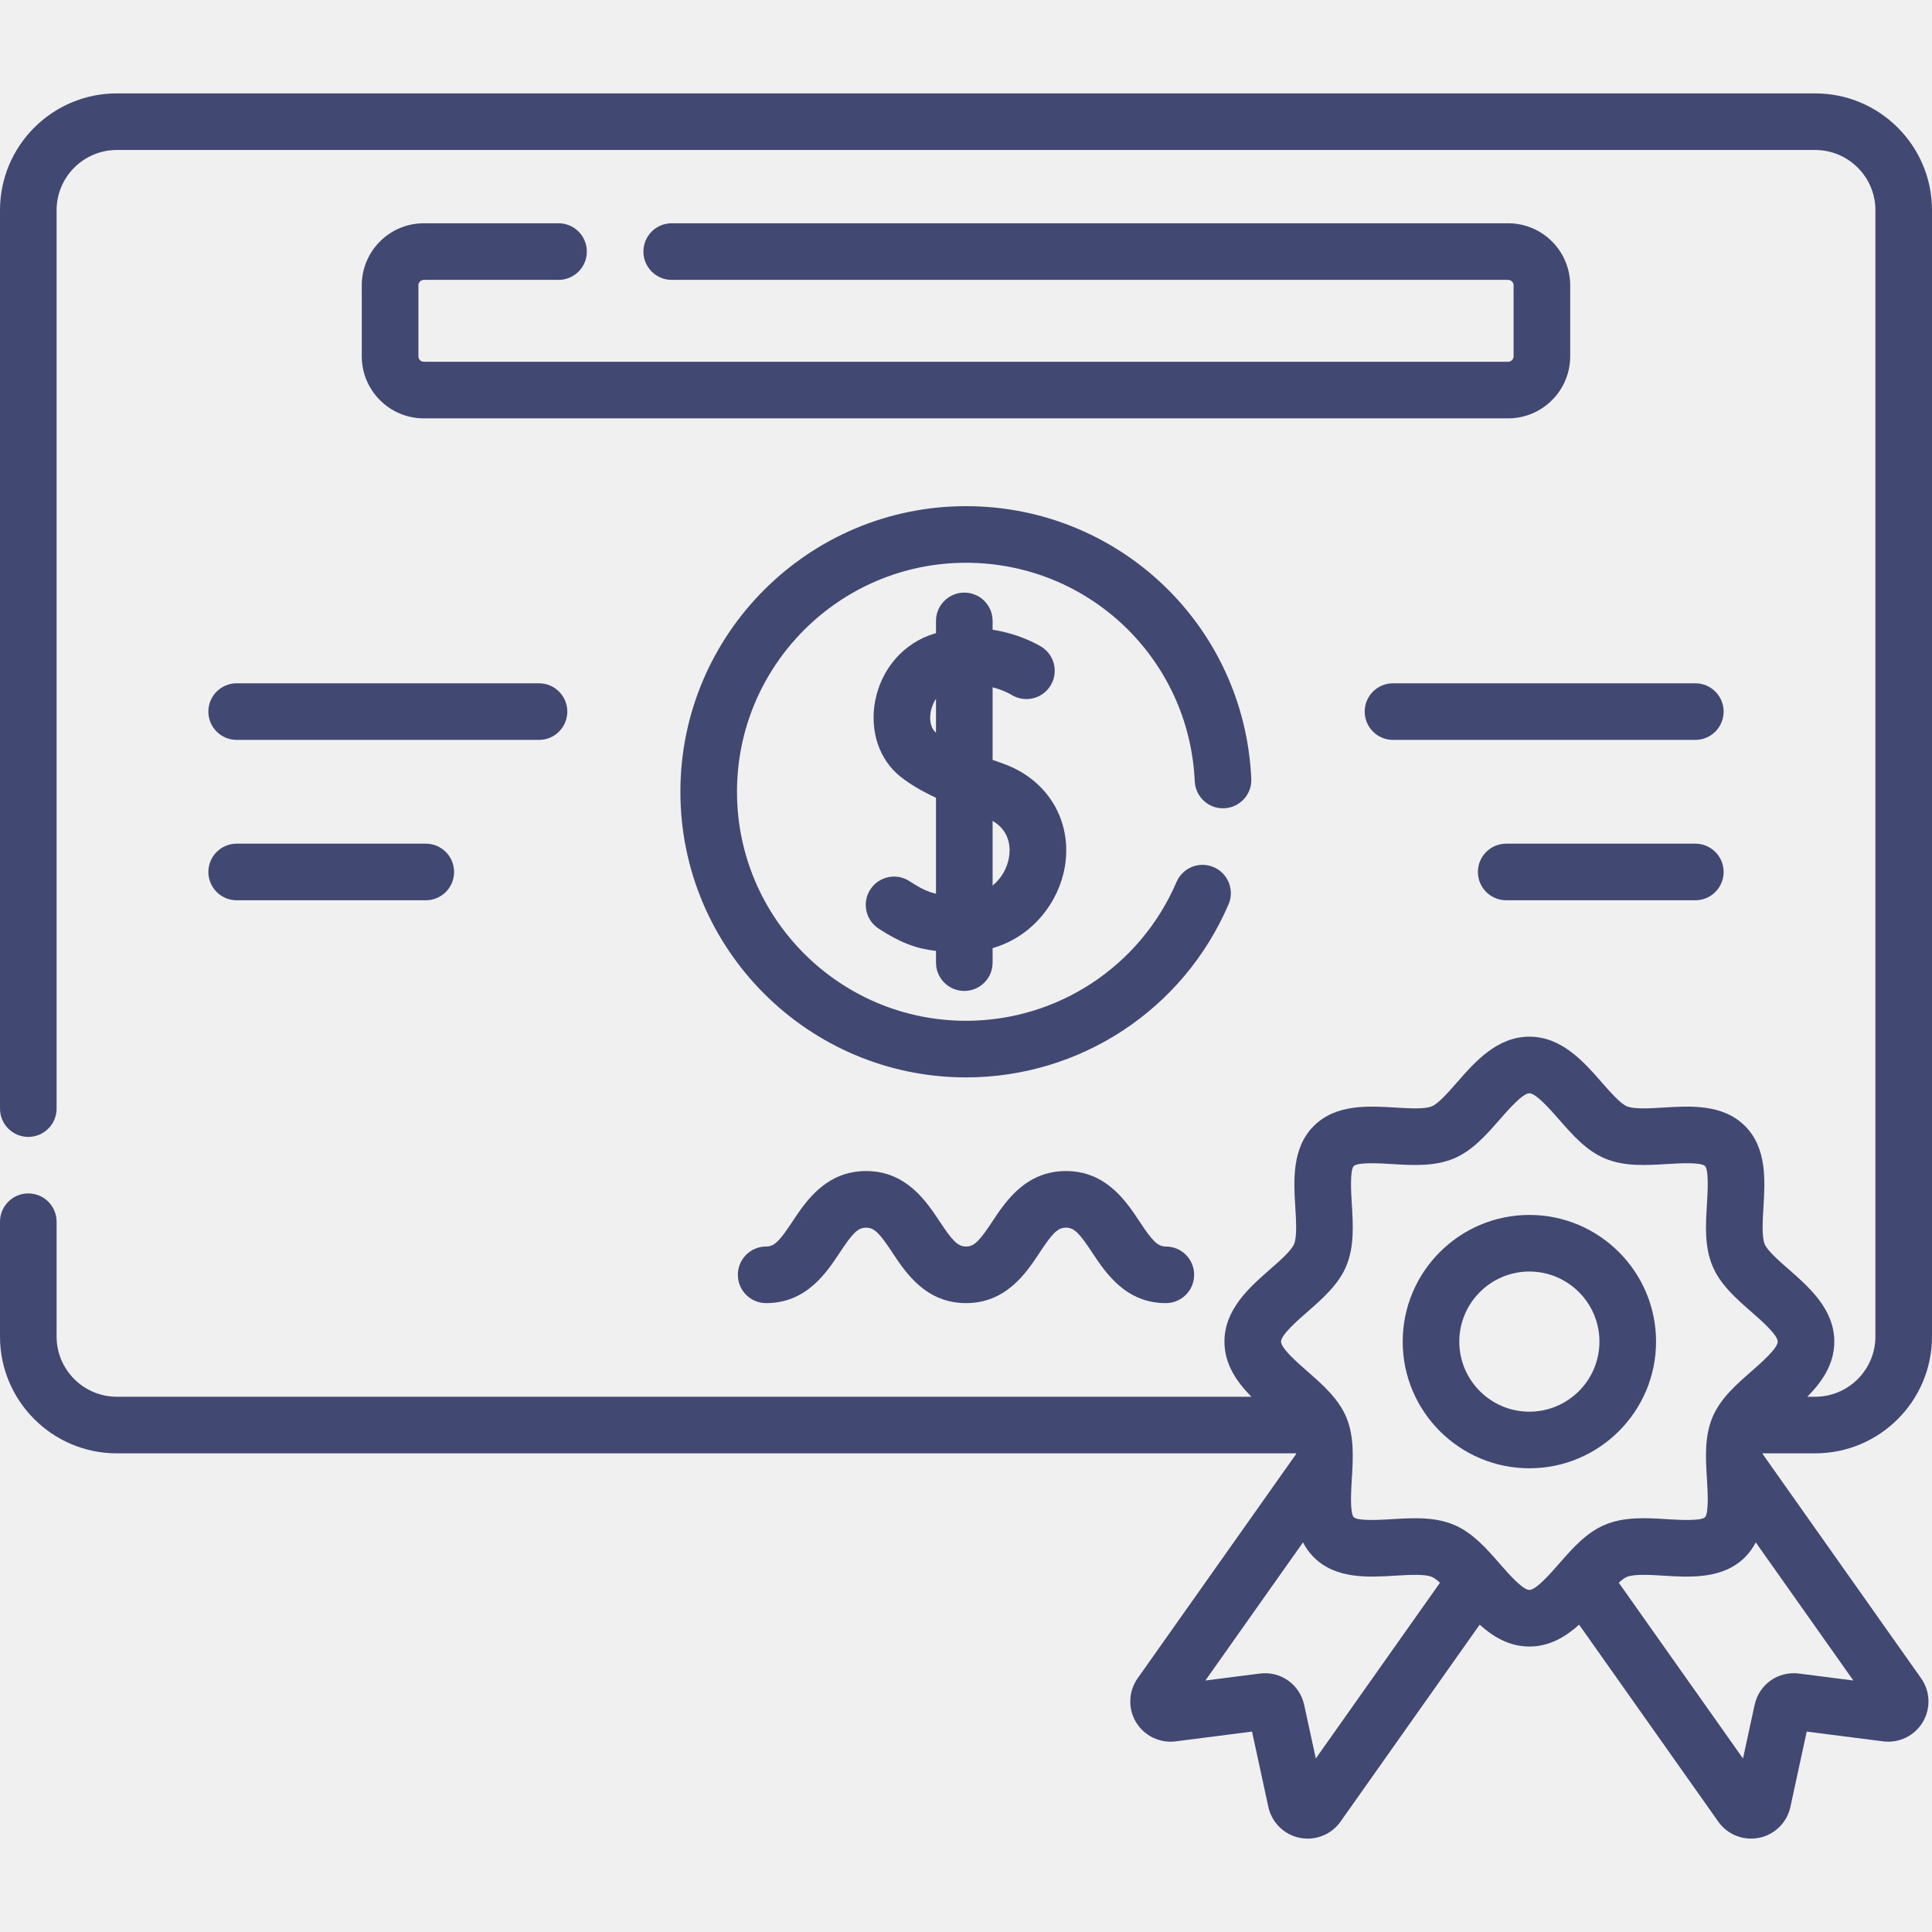
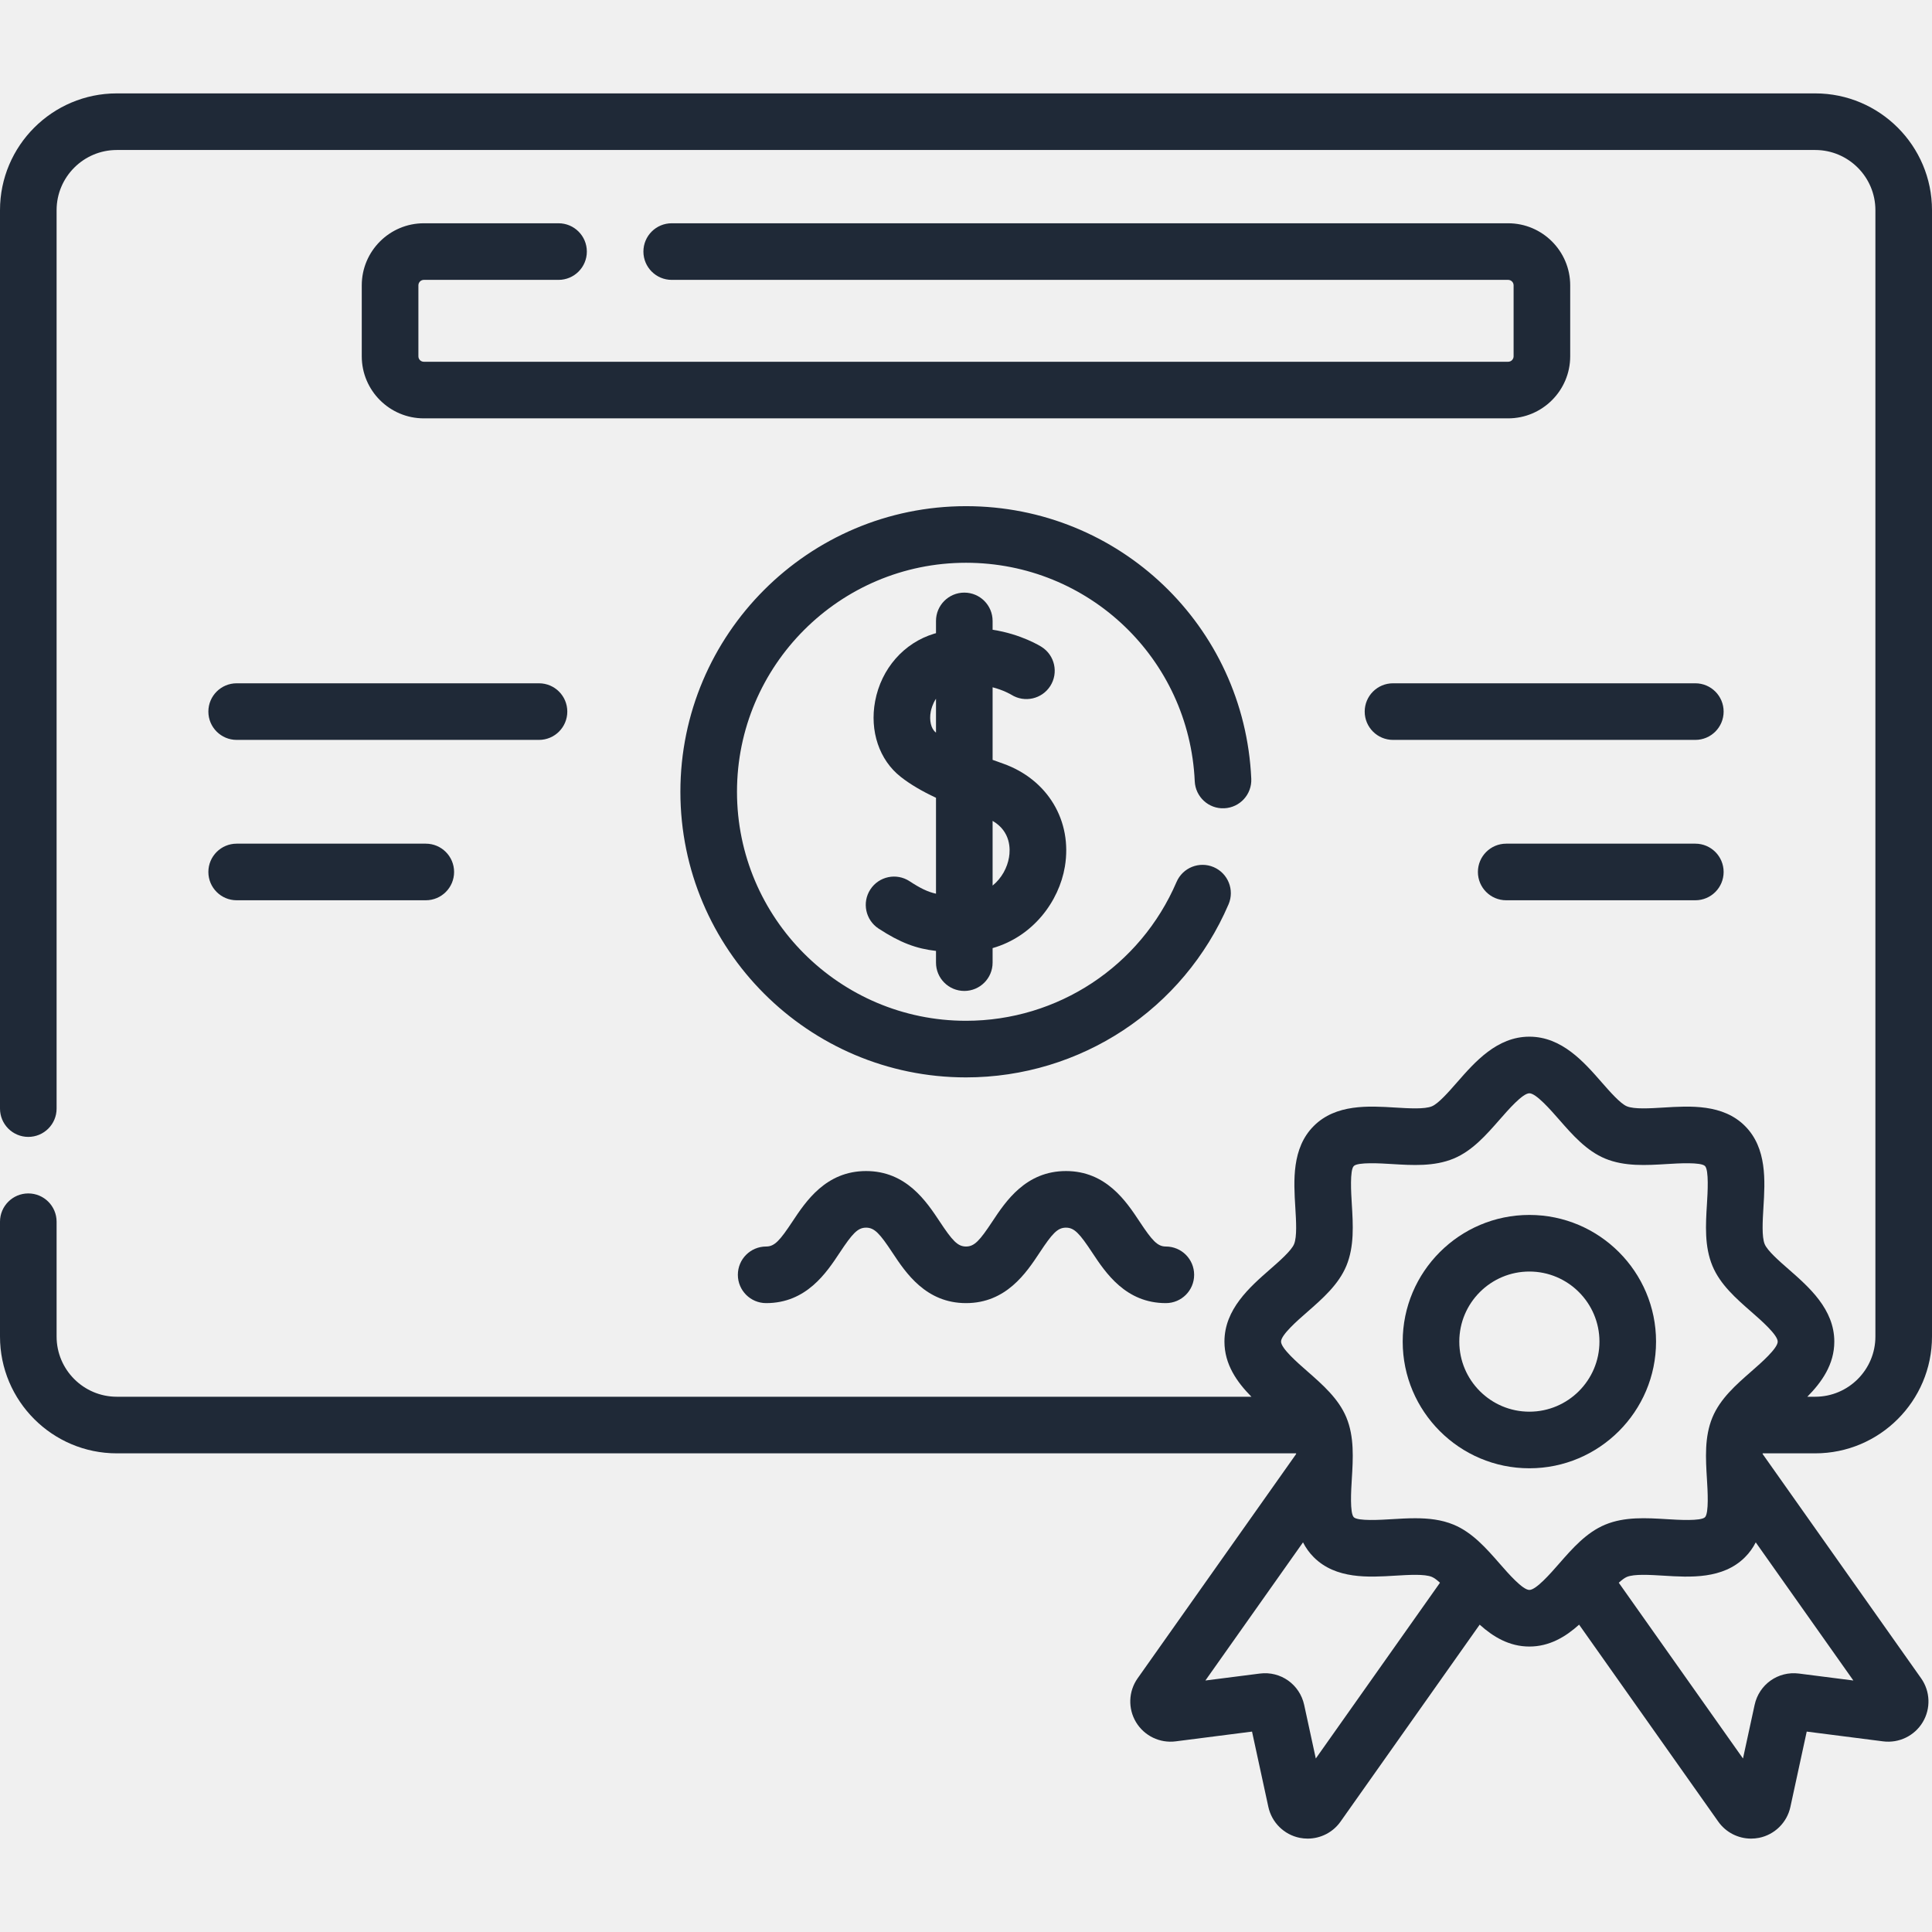
<svg xmlns="http://www.w3.org/2000/svg" width="512" height="512" viewBox="0 0 512 512" fill="none">
  <g clip-path="url(#clip0_156850_372)">
-     <path d="M512 55.7V354.2C512 371.27 498.12 385.15 481.05 385.15H467.12V385.33L509.11 444.76C511.55 448.21 511.72 452.78 509.54 456.4C507.37 460.02 503.24 462.01 499.06 461.48L478.8 458.89L474.47 478.86C473.58 482.98 470.32 486.2 466.19 487.04C465.48 487.18 464.76 487.25 464.06 487.25C460.64 487.25 457.38 485.61 455.36 482.75L418.48 430.55C414.88 433.79 410.61 436.35 405.3 436.35C399.99 436.35 395.72 433.79 392.13 430.55L355.25 482.75C353.23 485.61 349.96 487.25 346.54 487.25C345.84 487.25 345.13 487.18 344.42 487.04C340.28 486.2 337.03 482.98 336.13 478.86L331.8 458.89L311.54 461.48C307.36 462.01 303.24 460.02 301.06 456.4C298.88 452.78 299.05 448.21 301.49 444.76L343.49 385.33C343.48 385.27 343.48 385.21 343.48 385.15H30.95C13.88 385.15 0 371.27 0 354.2V323.77C0 319.63 3.36 316.27 7.5 316.27C11.64 316.27 15 319.63 15 323.77V354.2C15 363 22.16 370.15 30.95 370.15H331.64C327.8 366.26 324.49 361.58 324.49 355.54C324.49 346.96 331.19 341.1 336.57 336.39C339.09 334.19 342.22 331.44 342.94 329.71C343.75 327.76 343.49 323.62 343.27 319.96C342.84 312.96 342.3 304.25 348.16 298.4C354.01 292.54 362.72 293.08 369.72 293.51C373.38 293.73 377.53 293.99 379.47 293.18C381.21 292.46 383.95 289.33 386.15 286.81C390.86 281.43 396.72 274.73 405.3 274.73C413.89 274.73 419.75 281.43 424.45 286.81C426.66 289.33 429.4 292.46 431.13 293.18C433.08 293.99 437.22 293.73 440.88 293.51C447.88 293.08 456.59 292.54 462.44 298.4C468.3 304.26 467.76 312.96 467.33 319.96C467.11 323.62 466.86 327.77 467.66 329.71C468.38 331.45 471.51 334.19 474.03 336.39C479.41 341.1 486.11 346.96 486.11 355.54C486.11 361.58 482.8 366.26 478.96 370.15H481.05C489.84 370.15 497 363 497 354.2V55.7C497 46.9 489.84 39.75 481.05 39.75H30.95C22.16 39.75 15 46.9 15 55.7V293.79C15 297.93 11.64 301.29 7.5 301.29C3.36 301.29 0 297.93 0 293.79V55.7C0 38.63 13.88 24.75 30.95 24.75H481.05C498.12 24.75 512 38.63 512 55.7ZM491.16 445.35L465.29 408.74C464.57 410.15 463.65 411.48 462.44 412.68C456.59 418.54 447.88 418.01 440.88 417.57C437.23 417.35 433.08 417.09 431.13 417.9C430.52 418.16 429.78 418.72 428.99 419.44L461.91 466.02L464.99 451.82C466.17 446.38 471.22 442.8 476.75 443.51L491.16 445.35ZM471.11 355.54C471.11 353.77 466.76 349.95 464.16 347.68C460.08 344.11 455.87 340.43 453.81 335.46C451.67 330.31 452.02 324.58 452.36 319.04C452.54 316.14 452.91 310.08 451.84 309.01C450.76 307.93 444.71 308.3 441.8 308.48C436.26 308.82 430.54 309.17 425.39 307.04C420.42 304.98 416.73 300.76 413.17 296.69C410.89 294.09 407.08 289.73 405.3 289.73C403.52 289.73 399.71 294.09 397.44 296.69C393.87 300.76 390.19 304.98 385.22 307.04C380.07 309.17 374.34 308.82 368.8 308.48C365.89 308.3 359.84 307.93 358.77 309.01C357.69 310.08 358.06 316.13 358.24 319.04C358.58 324.58 358.93 330.31 356.8 335.46C354.73 340.43 350.52 344.11 346.45 347.68C343.84 349.95 339.49 353.76 339.49 355.54C339.49 357.32 343.85 361.13 346.45 363.4C350.52 366.97 354.73 370.65 356.8 375.63C358.93 380.77 358.58 386.5 358.24 392.04C358.06 394.95 357.69 401 358.77 402.08C359.84 403.15 365.89 402.78 368.8 402.6C370.87 402.47 372.97 402.35 375.05 402.35C378.54 402.35 381.99 402.71 385.22 404.05C390.19 406.11 393.88 410.32 397.44 414.39C399.71 417 403.52 421.35 405.3 421.35C407.08 421.35 410.89 417 413.17 414.39C416.73 410.32 420.42 406.11 425.39 404.05C430.53 401.91 436.26 402.26 441.8 402.6C444.71 402.78 450.76 403.15 451.84 402.08C452.91 401 452.54 394.95 452.36 392.04C452.02 386.5 451.67 380.78 453.81 375.63C455.87 370.66 460.08 366.97 464.15 363.41C466.76 361.13 471.11 357.32 471.11 355.54ZM348.7 466.02L381.61 419.44C380.82 418.72 380.08 418.15 379.47 417.9C377.52 417.09 373.38 417.35 369.72 417.57C362.72 418 354.01 418.54 348.16 412.68C346.95 411.48 346.03 410.15 345.31 408.74L319.44 445.35L333.86 443.51C339.38 442.8 344.43 446.38 345.62 451.82L348.7 466.02Z" fill="#414871" />
-     <path d="M449.28 181.08C453.42 181.08 456.78 184.43 456.78 188.58C456.78 192.72 453.42 196.08 449.28 196.08H369.16C365.02 196.08 361.66 192.72 361.66 188.58C361.66 184.43 365.02 181.08 369.16 181.08H449.28Z" fill="#414871" />
-     <path d="M449.28 223.58C453.42 223.58 456.78 226.94 456.78 231.08C456.78 235.23 453.42 238.58 449.28 238.58H399.16C395.02 238.58 391.66 235.23 391.66 231.08C391.66 226.94 395.02 223.58 399.16 223.58H449.28Z" fill="#414871" />
-     <path d="M405.3 321.97C423.81 321.97 438.87 337.03 438.87 355.54C438.87 374.05 423.81 389.11 405.3 389.11C386.79 389.11 371.73 374.05 371.73 355.54C371.73 337.03 386.79 321.97 405.3 321.97ZM423.87 355.54C423.87 345.3 415.54 336.97 405.3 336.97C395.06 336.97 386.73 345.3 386.73 355.54C386.73 365.78 395.06 374.11 405.3 374.11C415.54 374.11 423.87 365.78 423.87 355.54Z" fill="#414871" />
-     <path d="M416.12 75.62V94.42C416.12 103.49 408.74 110.87 399.67 110.87H112.32C103.25 110.87 95.87 103.49 95.87 94.42V75.62C95.87 66.55 103.25 59.17 112.32 59.17H148.02C152.16 59.17 155.52 62.53 155.52 66.67C155.52 70.81 152.16 74.17 148.02 74.17H112.32C111.53 74.17 110.88 74.82 110.88 75.62V94.42C110.88 95.22 111.52 95.87 112.32 95.87H399.67C400.47 95.87 401.12 95.22 401.12 94.42V75.62C401.12 74.82 400.47 74.17 399.67 74.17H178.01C173.87 74.17 170.51 70.81 170.51 66.67C170.51 62.52 173.87 59.17 178.01 59.17H399.67C408.74 59.17 416.12 66.55 416.12 75.62Z" fill="#414871" />
-     <path d="M331.6 206.37C331.79 210.51 328.59 214.01 324.45 214.2C320.31 214.41 316.81 211.18 316.62 207.05C315.15 174.57 288.53 149.14 256 149.14C222.54 149.14 195.31 176.37 195.31 209.83C195.31 243.29 222.53 270.52 256 270.52C280.3 270.52 302.2 256.08 311.79 233.74C313.43 229.93 317.83 228.17 321.64 229.8C325.45 231.44 327.21 235.85 325.58 239.65C313.62 267.52 286.31 285.52 256 285.52C214.26 285.52 180.31 251.57 180.31 209.83C180.31 168.09 214.26 134.14 256 134.14C296.57 134.14 329.78 165.87 331.6 206.37Z" fill="#414871" />
-     <path d="M308.96 330.34C313.11 330.34 316.46 333.69 316.46 337.84C316.46 341.98 313.11 345.34 308.96 345.34C298.32 345.34 292.99 337.3 289.47 331.98C286.12 326.91 284.72 325.34 282.49 325.34C280.25 325.34 278.85 326.91 275.5 331.98C271.98 337.3 266.65 345.34 256.01 345.34C245.36 345.34 240.03 337.3 236.51 331.98C233.16 326.91 231.75 325.34 229.52 325.34C227.29 325.34 225.88 326.92 222.53 331.98C219.01 337.3 213.69 345.34 203.04 345.34C198.89 345.34 195.54 341.98 195.54 337.84C195.54 333.69 198.89 330.34 203.04 330.34C205.27 330.34 206.67 328.76 210.02 323.7C213.55 318.38 218.87 310.34 229.52 310.34C240.17 310.34 245.49 318.38 249.02 323.7C252.37 328.76 253.77 330.34 256.01 330.34C258.24 330.34 259.64 328.76 262.99 323.7C266.51 318.38 271.84 310.34 282.49 310.34C293.13 310.34 298.46 318.38 301.98 323.7C305.33 328.76 306.73 330.34 308.96 330.34Z" fill="#414871" />
-     <path d="M265.79 202.35C277.64 206.54 284.24 217.53 282.2 229.69C280.65 238.88 273.78 248.19 263.05 251.26V255.11C263.05 259.25 259.7 262.61 255.55 262.61C251.41 262.61 248.05 259.25 248.05 255.11V252C242.89 251.42 238.61 249.86 232.83 246.08C229.37 243.81 228.39 239.17 230.66 235.7C232.93 232.23 237.58 231.26 241.04 233.53C243.87 235.38 245.82 236.35 248.05 236.84V211.42C244.15 209.59 241.17 207.81 238.7 205.87C233.02 201.42 230.43 193.73 231.92 185.81C233.54 177.2 239.54 170.35 247.58 167.93C247.74 167.88 247.9 167.84 248.05 167.8V164.55C248.05 160.41 251.41 157.05 255.55 157.05C259.7 157.05 263.05 160.41 263.05 164.55V166.89C270.62 168.05 275.71 171.23 276.04 171.44C279.54 173.66 280.56 178.3 278.34 181.79C276.12 185.27 271.52 186.3 268.03 184.12C267.83 184 265.95 182.89 263.05 182.14V201.37C263.97 201.7 264.88 202.03 265.79 202.35ZM267.4 227.2C267.76 225.11 267.91 220.37 263.05 217.54V234.69C265.48 232.72 266.95 229.9 267.4 227.2ZM248.05 194.14V185.17C247.14 186.54 246.78 187.96 246.66 188.58C246.22 190.92 246.74 193.12 247.95 194.07C247.99 194.1 248.02 194.12 248.05 194.14Z" fill="#414871" />
-     <path d="M142.84 181.08C146.98 181.08 150.34 184.43 150.34 188.58C150.34 192.72 146.98 196.08 142.84 196.08H62.72C58.58 196.08 55.22 192.72 55.22 188.58C55.22 184.43 58.58 181.08 62.72 181.08H142.84Z" fill="#414871" />
-     <path d="M112.84 223.58C116.98 223.58 120.34 226.94 120.34 231.08C120.34 235.23 116.98 238.58 112.84 238.58H62.72C58.58 238.58 55.22 235.23 55.22 231.08C55.22 226.94 58.58 223.58 62.72 223.58H112.84Z" fill="#414871" />
+     <path d="M512 55.7V354.2C512 371.27 498.12 385.15 481.05 385.15H467.12V385.33L509.11 444.76C511.55 448.21 511.72 452.78 509.54 456.4C507.37 460.02 503.24 462.01 499.06 461.48L478.8 458.89L474.47 478.86C473.58 482.98 470.32 486.2 466.19 487.04C465.48 487.18 464.76 487.25 464.06 487.25C460.64 487.25 457.38 485.61 455.36 482.75L418.48 430.55C414.88 433.79 410.61 436.35 405.3 436.35C399.99 436.35 395.72 433.79 392.13 430.55L355.25 482.75C353.23 485.61 349.96 487.25 346.54 487.25C345.84 487.25 345.13 487.18 344.42 487.04C340.28 486.2 337.03 482.98 336.13 478.86L331.8 458.89L311.54 461.48C307.36 462.01 303.24 460.02 301.06 456.4C298.88 452.78 299.05 448.21 301.49 444.76L343.49 385.33C343.48 385.27 343.48 385.21 343.48 385.15H30.95C13.88 385.15 0 371.27 0 354.2V323.77C0 319.63 3.36 316.27 7.5 316.27C11.64 316.27 15 319.63 15 323.77V354.2C15 363 22.16 370.15 30.95 370.15H331.64C327.8 366.26 324.49 361.58 324.49 355.54C324.49 346.96 331.19 341.1 336.57 336.39C339.09 334.19 342.22 331.44 342.94 329.71C343.75 327.76 343.49 323.62 343.27 319.96C342.84 312.96 342.3 304.25 348.16 298.4C354.01 292.54 362.72 293.08 369.72 293.51C373.38 293.73 377.53 293.99 379.47 293.18C381.21 292.46 383.95 289.33 386.15 286.81C390.86 281.43 396.72 274.73 405.3 274.73C413.89 274.73 419.75 281.43 424.45 286.81C426.66 289.33 429.4 292.46 431.13 293.18C433.08 293.99 437.22 293.73 440.88 293.51C447.88 293.08 456.59 292.54 462.44 298.4C468.3 304.26 467.76 312.96 467.33 319.96C467.11 323.62 466.86 327.77 467.66 329.71C468.38 331.45 471.51 334.19 474.03 336.39C479.41 341.1 486.11 346.96 486.11 355.54C486.11 361.58 482.8 366.26 478.96 370.15H481.05C489.84 370.15 497 363 497 354.2V55.7C497 46.9 489.84 39.75 481.05 39.75H30.95C22.16 39.75 15 46.9 15 55.7V293.79C15 297.93 11.64 301.29 7.5 301.29C3.36 301.29 0 297.93 0 293.79V55.7C0 38.63 13.88 24.75 30.95 24.75H481.05C498.12 24.75 512 38.63 512 55.7ZM491.16 445.35L465.29 408.74C464.57 410.15 463.65 411.48 462.44 412.68C456.59 418.54 447.88 418.01 440.88 417.57C437.23 417.35 433.08 417.09 431.13 417.9C430.52 418.16 429.78 418.72 428.99 419.44L461.91 466.02L464.99 451.82C466.17 446.38 471.22 442.8 476.75 443.51L491.16 445.35ZM471.11 355.54C471.11 353.77 466.76 349.95 464.16 347.68C460.08 344.11 455.87 340.43 453.81 335.46C451.67 330.31 452.02 324.58 452.36 319.04C452.54 316.14 452.91 310.08 451.84 309.01C450.76 307.93 444.71 308.3 441.8 308.48C436.26 308.82 430.54 309.17 425.39 307.04C420.42 304.98 416.73 300.76 413.17 296.69C410.89 294.09 407.08 289.73 405.3 289.73C403.52 289.73 399.71 294.09 397.44 296.69C393.87 300.76 390.19 304.98 385.22 307.04C380.07 309.17 374.34 308.82 368.8 308.48C365.89 308.3 359.84 307.93 358.77 309.01C357.69 310.08 358.06 316.13 358.24 319.04C358.58 324.58 358.93 330.31 356.8 335.46C354.73 340.43 350.52 344.11 346.45 347.68C343.84 349.95 339.49 353.76 339.49 355.54C339.49 357.32 343.85 361.13 346.45 363.4C350.52 366.97 354.73 370.65 356.8 375.63C358.93 380.77 358.58 386.5 358.24 392.04C358.06 394.95 357.69 401 358.77 402.08C359.84 403.15 365.89 402.78 368.8 402.6C370.87 402.47 372.97 402.35 375.05 402.35C378.54 402.35 381.99 402.71 385.22 404.05C390.19 406.11 393.88 410.32 397.44 414.39C399.71 417 403.52 421.35 405.3 421.35C407.08 421.35 410.89 417 413.17 414.39C416.73 410.32 420.42 406.11 425.39 404.05C430.53 401.91 436.26 402.26 441.8 402.6C444.71 402.78 450.76 403.15 451.84 402.08C452.91 401 452.54 394.95 452.36 392.04C452.02 386.5 451.67 380.78 453.81 375.63C455.87 370.66 460.08 366.97 464.15 363.41C466.76 361.13 471.11 357.32 471.11 355.54ZM348.7 466.02L381.61 419.44C380.82 418.72 380.08 418.15 379.47 417.9C377.52 417.09 373.38 417.35 369.72 417.57C362.72 418 354.01 418.54 348.16 412.68C346.95 411.48 346.03 410.15 345.31 408.74L319.44 445.35L333.86 443.51C339.38 442.8 344.43 446.38 345.62 451.82L348.7 466.02Z" fill="#1F2937" />
+     <path d="M449.28 181.08C453.42 181.08 456.78 184.43 456.78 188.58C456.78 192.72 453.42 196.08 449.28 196.08H369.16C365.02 196.08 361.66 192.72 361.66 188.58C361.66 184.43 365.02 181.08 369.16 181.08H449.28Z" fill="#1F2937" />
+     <path d="M449.28 223.58C453.42 223.58 456.78 226.94 456.78 231.08C456.78 235.23 453.42 238.58 449.28 238.58H399.16C395.02 238.58 391.66 235.23 391.66 231.08C391.66 226.94 395.02 223.58 399.16 223.58H449.28Z" fill="#1F2937" />
+     <path d="M405.3 321.97C423.81 321.97 438.87 337.03 438.87 355.54C438.87 374.05 423.81 389.11 405.3 389.11C386.79 389.11 371.73 374.05 371.73 355.54C371.73 337.03 386.79 321.97 405.3 321.97ZM423.87 355.54C423.87 345.3 415.54 336.97 405.3 336.97C395.06 336.97 386.73 345.3 386.73 355.54C386.73 365.78 395.06 374.11 405.3 374.11C415.54 374.11 423.87 365.78 423.87 355.54Z" fill="#1F2937" />
+     <path d="M416.12 75.62V94.42C416.12 103.49 408.74 110.87 399.67 110.87H112.32C103.25 110.87 95.87 103.49 95.87 94.42V75.62C95.87 66.55 103.25 59.17 112.32 59.17H148.02C152.16 59.17 155.52 62.53 155.52 66.67C155.52 70.81 152.16 74.17 148.02 74.17H112.32C111.53 74.17 110.88 74.82 110.88 75.62V94.42C110.88 95.22 111.52 95.87 112.32 95.87H399.67C400.47 95.87 401.12 95.22 401.12 94.42V75.62C401.12 74.82 400.47 74.17 399.67 74.17H178.01C173.87 74.17 170.51 70.81 170.51 66.67C170.51 62.52 173.87 59.17 178.01 59.17H399.67C408.74 59.17 416.12 66.55 416.12 75.62Z" fill="#1F2937" />
+     <path d="M331.6 206.37C331.79 210.51 328.59 214.01 324.45 214.2C320.31 214.41 316.81 211.18 316.62 207.05C315.15 174.57 288.53 149.14 256 149.14C222.54 149.14 195.31 176.37 195.31 209.83C195.31 243.29 222.53 270.52 256 270.52C280.3 270.52 302.2 256.08 311.79 233.74C313.43 229.93 317.83 228.17 321.64 229.8C325.45 231.44 327.21 235.85 325.58 239.65C313.62 267.52 286.31 285.52 256 285.52C214.26 285.52 180.31 251.57 180.31 209.83C180.31 168.09 214.26 134.14 256 134.14C296.57 134.14 329.78 165.87 331.6 206.37Z" fill="#1F2937" />
+     <path d="M308.96 330.34C313.11 330.34 316.46 333.69 316.46 337.84C316.46 341.98 313.11 345.34 308.96 345.34C298.32 345.34 292.99 337.3 289.47 331.98C286.12 326.91 284.72 325.34 282.49 325.34C280.25 325.34 278.85 326.91 275.5 331.98C271.98 337.3 266.65 345.34 256.01 345.34C245.36 345.34 240.03 337.3 236.51 331.98C233.16 326.91 231.75 325.34 229.52 325.34C227.29 325.34 225.88 326.92 222.53 331.98C219.01 337.3 213.69 345.34 203.04 345.34C198.89 345.34 195.54 341.98 195.54 337.84C195.54 333.69 198.89 330.34 203.04 330.34C205.27 330.34 206.67 328.76 210.02 323.7C213.55 318.38 218.87 310.34 229.52 310.34C240.17 310.34 245.49 318.38 249.02 323.7C252.37 328.76 253.77 330.34 256.01 330.34C258.24 330.34 259.64 328.76 262.99 323.7C266.51 318.38 271.84 310.34 282.49 310.34C293.13 310.34 298.46 318.38 301.98 323.7C305.33 328.76 306.73 330.34 308.96 330.34Z" fill="#1F2937" />
+     <path d="M265.79 202.35C277.64 206.54 284.24 217.53 282.2 229.69C280.65 238.88 273.78 248.19 263.05 251.26V255.11C263.05 259.25 259.7 262.61 255.55 262.61C251.41 262.61 248.05 259.25 248.05 255.11V252C242.89 251.42 238.61 249.86 232.83 246.08C229.37 243.81 228.39 239.17 230.66 235.7C232.93 232.23 237.58 231.26 241.04 233.53C243.87 235.38 245.82 236.35 248.05 236.84V211.42C244.15 209.59 241.17 207.81 238.7 205.87C233.02 201.42 230.43 193.73 231.92 185.81C233.54 177.2 239.54 170.35 247.58 167.93C247.74 167.88 247.9 167.84 248.05 167.8V164.55C248.05 160.41 251.41 157.05 255.55 157.05C259.7 157.05 263.05 160.41 263.05 164.55V166.89C270.62 168.05 275.71 171.23 276.04 171.44C279.54 173.66 280.56 178.3 278.34 181.79C276.12 185.27 271.52 186.3 268.03 184.12C267.83 184 265.95 182.89 263.05 182.14V201.37C263.97 201.7 264.88 202.03 265.79 202.35ZM267.4 227.2C267.76 225.11 267.91 220.37 263.05 217.54V234.69C265.48 232.72 266.95 229.9 267.4 227.2ZM248.05 194.14V185.17C247.14 186.54 246.78 187.96 246.66 188.58C246.22 190.92 246.74 193.12 247.95 194.07C247.99 194.1 248.02 194.12 248.05 194.14Z" fill="#1F2937" />
+     <path d="M142.84 181.08C146.98 181.08 150.34 184.43 150.34 188.58C150.34 192.72 146.98 196.08 142.84 196.08H62.72C58.58 196.08 55.22 192.72 55.22 188.58C55.22 184.43 58.58 181.08 62.72 181.08H142.84Z" fill="#1F2937" />
+     <path d="M112.84 223.58C116.98 223.58 120.34 226.94 120.34 231.08C120.34 235.23 116.98 238.58 112.84 238.58H62.72C58.58 238.58 55.22 235.23 55.22 231.08C55.22 226.94 58.58 223.58 62.72 223.58H112.84Z" fill="#1F2937" />
  </g>
  <defs>
    <clipPath id="clip0_156850_372">
      <rect width="512" height="512" fill="white" />
    </clipPath>
  </defs>
</svg>
